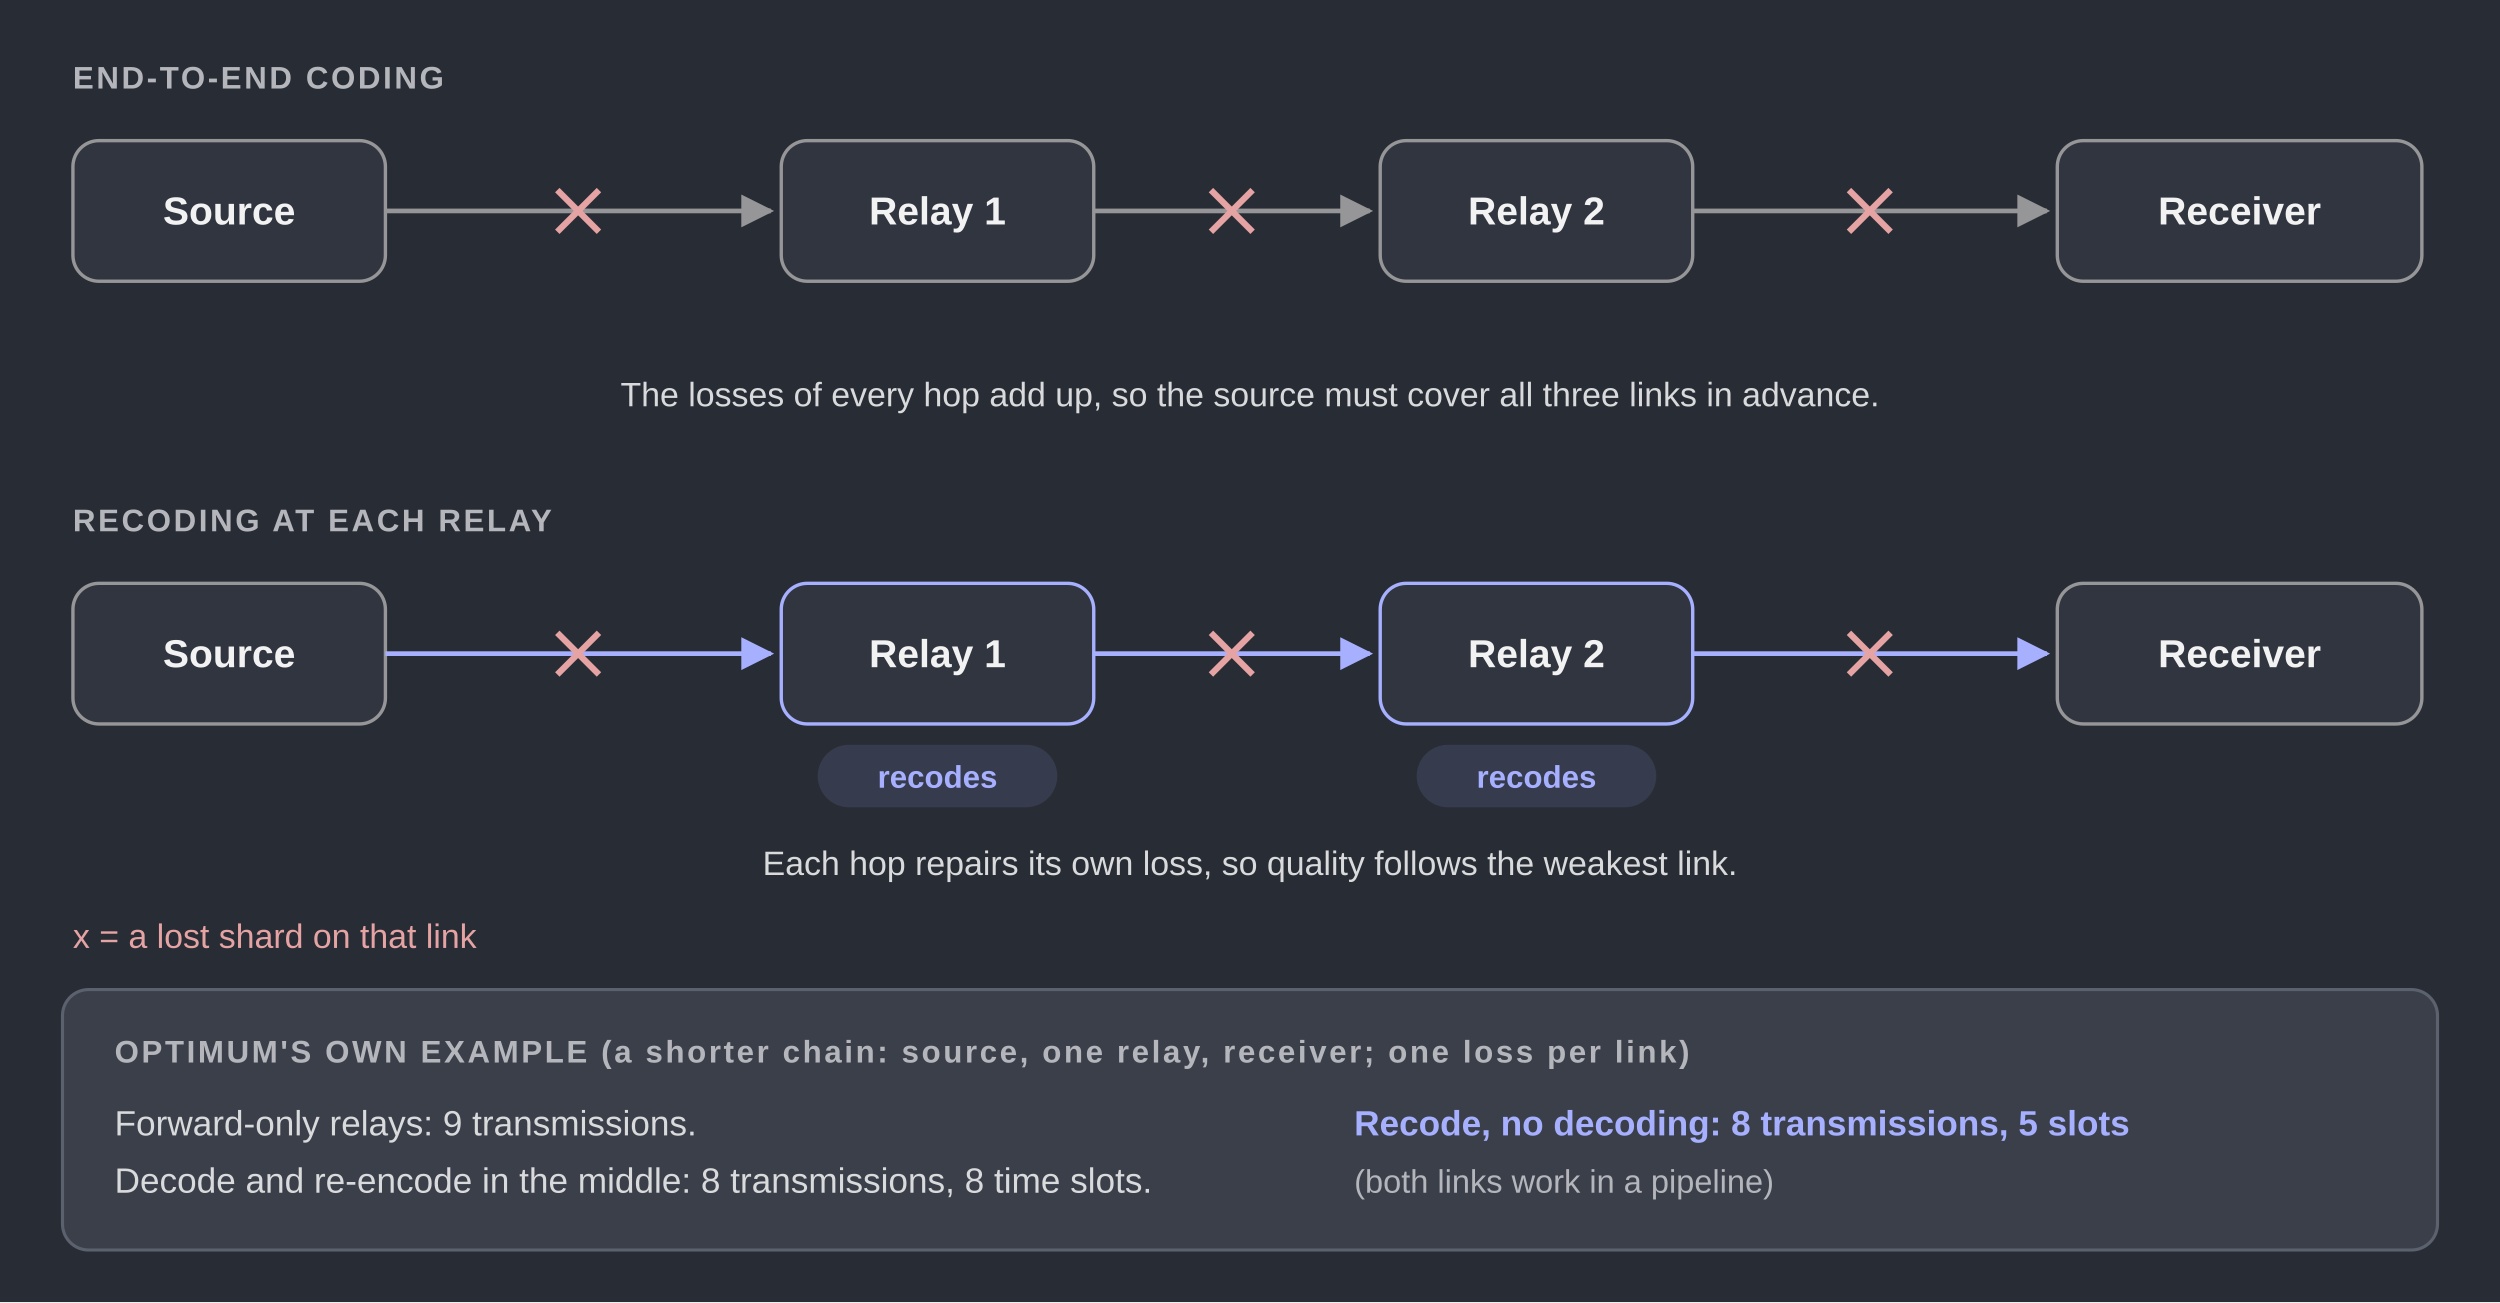
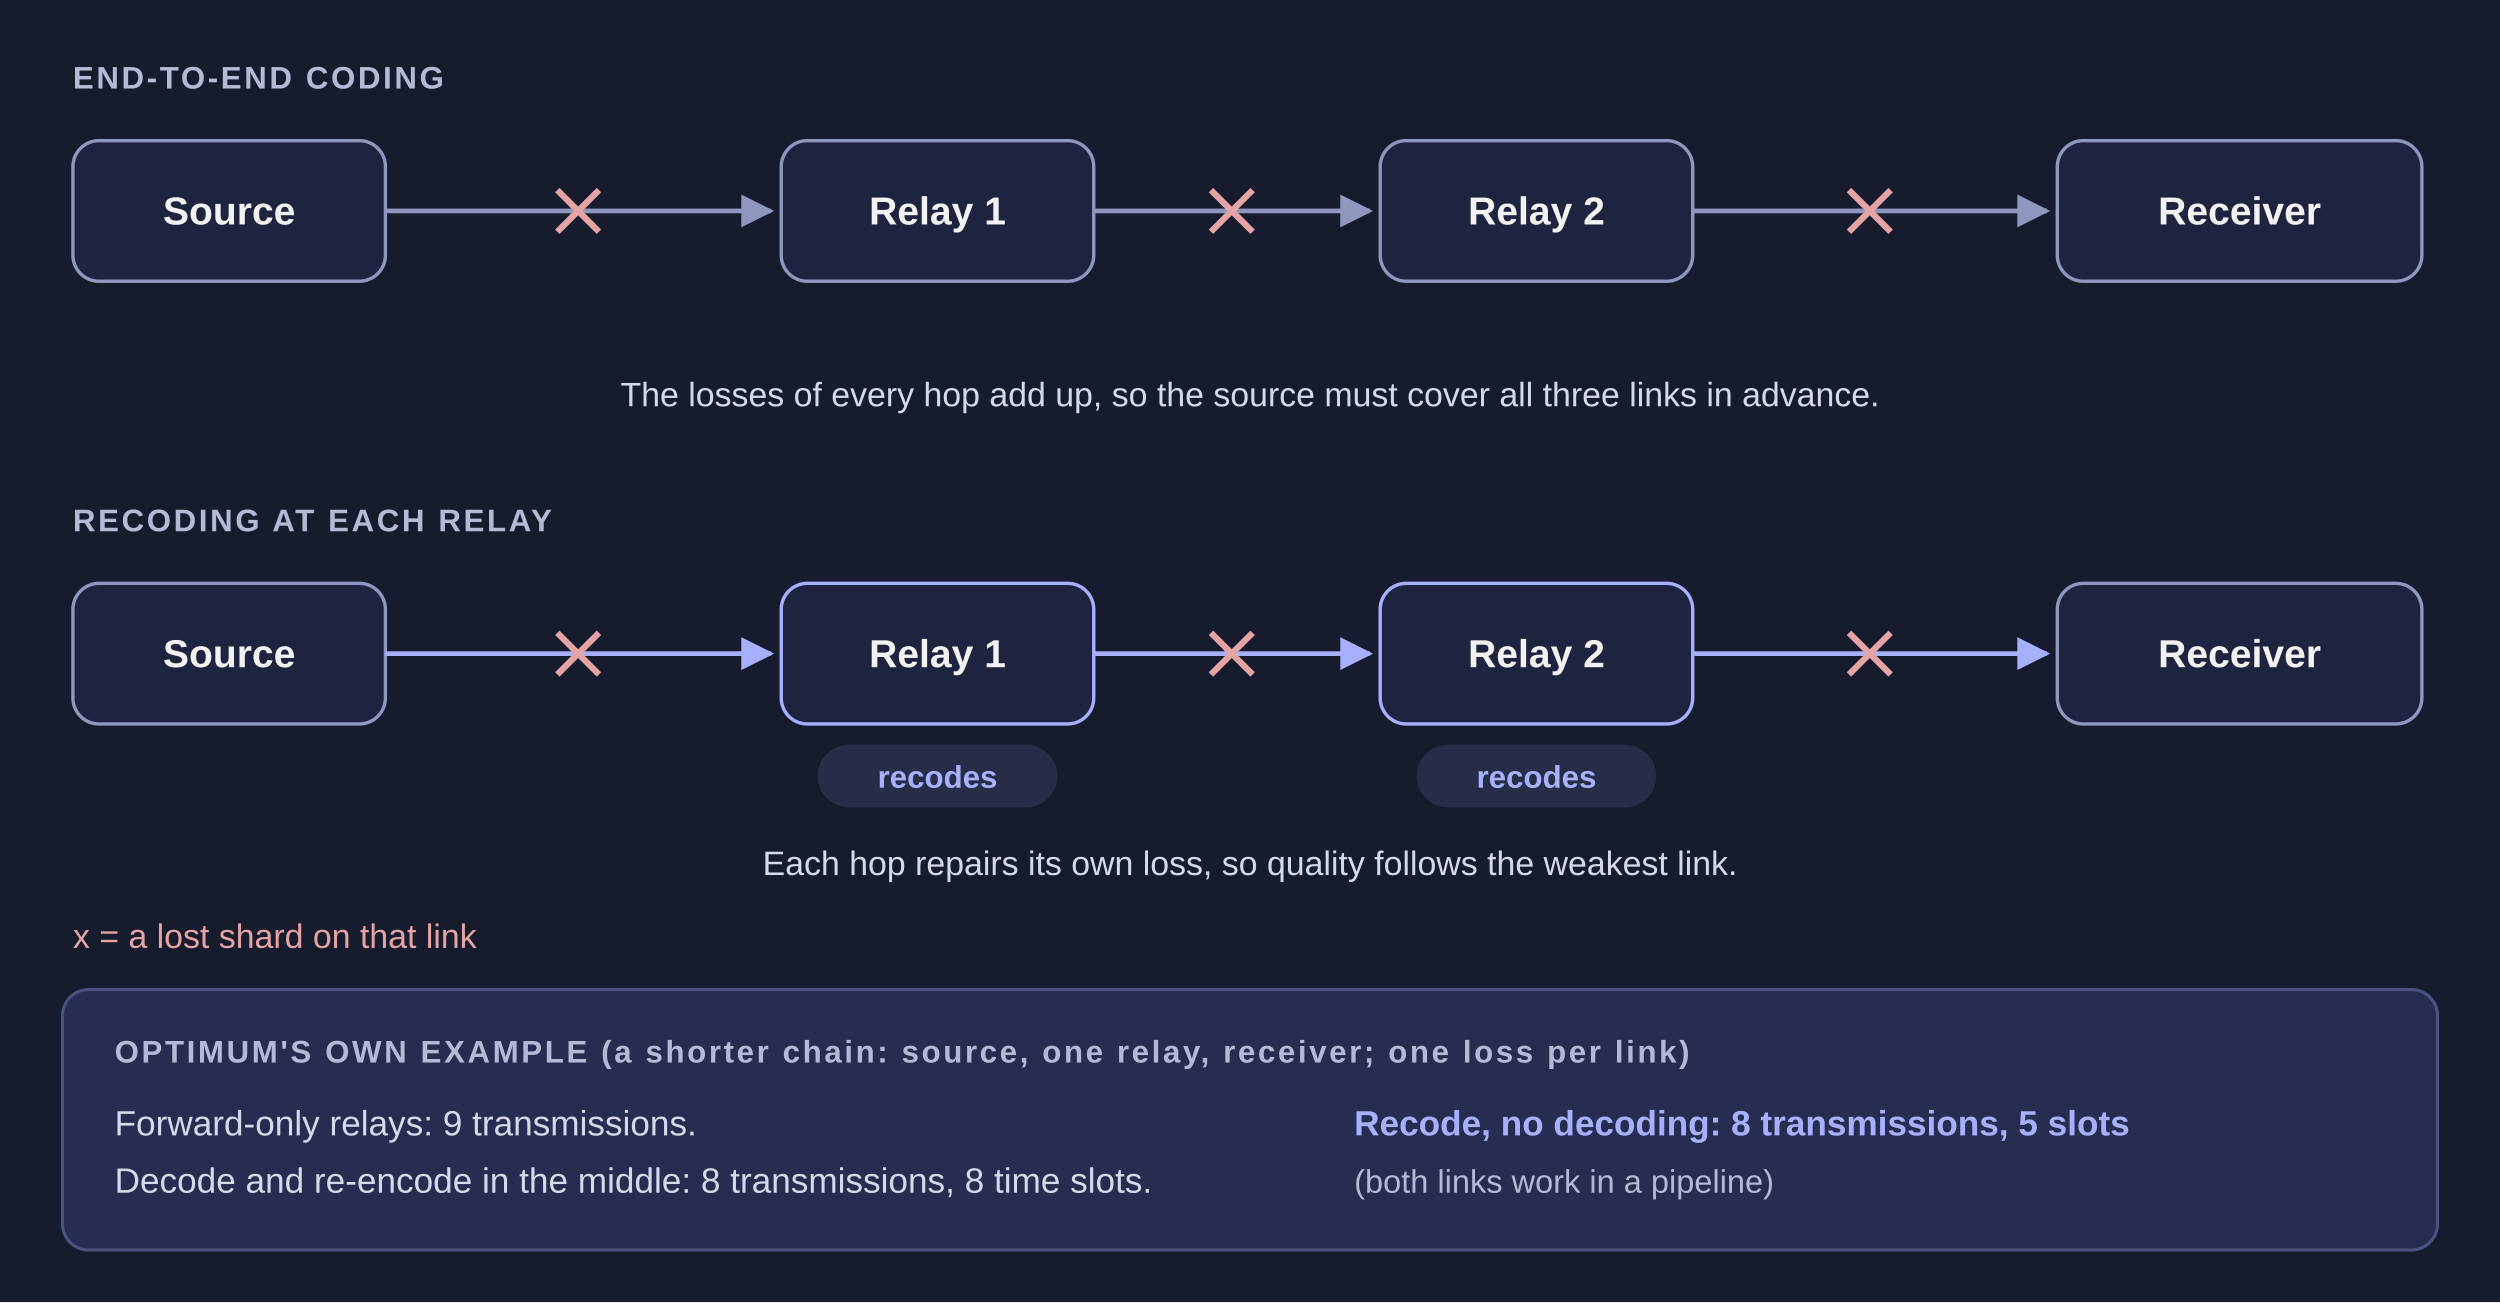
<svg xmlns="http://www.w3.org/2000/svg" viewBox="0 0 960 500" font-family="Helvetica Neue, Arial, sans-serif">
  <defs>
    <marker id="a" viewBox="0 0 10 10" refX="9" refY="5" markerWidth="7" markerHeight="7" orient="auto-start-reverse">
-       <path d="M0 0L10 5L0 10z" fill="#969698" />
+       <path d="M0 0L10 5L0 10z" fill="#8F97BF" />
    </marker>
    <marker id="aw" viewBox="0 0 10 10" refX="9" refY="5" markerWidth="7" markerHeight="7" orient="auto-start-reverse">
      <path d="M0 0L10 5L0 10z" fill="#E3C27A" />
    </marker>
    <marker id="al" viewBox="0 0 10 10" refX="9" refY="5" markerWidth="7" markerHeight="7" orient="auto-start-reverse">
      <path d="M0 0L10 5L0 10z" fill="#A6B0FF" />
    </marker>
    <marker id="ab" viewBox="0 0 10 10" refX="9" refY="5" markerWidth="7" markerHeight="7" orient="auto-start-reverse">
      <path d="M0 0L10 5L0 10z" fill="#93C3EA" />
    </marker>
  </defs>
-   <rect width="960" height="500" fill="#282C35" />
-   <text x="28" y="34" fill="#B4B6BC" font-size="12" font-weight="600" text-anchor="start" letter-spacing="1">END-TO-END CODING</text>
-   <rect x="28" y="54" width="120" height="54" rx="10" fill="#30353F" stroke="#969698" stroke-width="1.3" />
+   <rect width="960" height="500" fill="#171B2E" />
+   <text x="28" y="34" fill="#B4B9D6" font-size="12" font-weight="600" text-anchor="start" letter-spacing="1">END-TO-END CODING</text>
+   <rect x="28" y="54" width="120" height="54" rx="10" fill="#1E2340" stroke="#8F97BF" stroke-width="1.3" />
  <text x="88.0" y="86.2" fill="#F2F2F3" font-size="15" font-weight="600" text-anchor="middle">Source</text>
-   <rect x="300" y="54" width="120" height="54" rx="10" fill="#30353F" stroke="#969698" stroke-width="1.3" />
+   <rect x="300" y="54" width="120" height="54" rx="10" fill="#1E2340" stroke="#8F97BF" stroke-width="1.3" />
  <text x="360.0" y="86.2" fill="#F2F2F3" font-size="15" font-weight="600" text-anchor="middle">Relay 1</text>
-   <rect x="530" y="54" width="120" height="54" rx="10" fill="#30353F" stroke="#969698" stroke-width="1.3" />
+   <rect x="530" y="54" width="120" height="54" rx="10" fill="#1E2340" stroke="#8F97BF" stroke-width="1.3" />
  <text x="590.0" y="86.2" fill="#F2F2F3" font-size="15" font-weight="600" text-anchor="middle">Relay 2</text>
-   <rect x="790" y="54" width="140" height="54" rx="10" fill="#30353F" stroke="#969698" stroke-width="1.3" />
+   <rect x="790" y="54" width="140" height="54" rx="10" fill="#1E2340" stroke="#8F97BF" stroke-width="1.3" />
  <text x="860.0" y="86.2" fill="#F2F2F3" font-size="15" font-weight="600" text-anchor="middle">Receiver</text>
-   <line x1="148" y1="81" x2="296" y2="81" stroke="#969698" stroke-width="1.8" marker-end="url(#a)" />
+   <line x1="148" y1="81" x2="296" y2="81" stroke="#8F97BF" stroke-width="1.8" marker-end="url(#a)" />
  <line x1="214" y1="73" x2="230" y2="89" stroke="#E5A3A3" stroke-width="2.4" />
  <line x1="214" y1="89" x2="230" y2="73" stroke="#E5A3A3" stroke-width="2.4" />
-   <line x1="420" y1="81" x2="526" y2="81" stroke="#969698" stroke-width="1.8" marker-end="url(#a)" />
+   <line x1="420" y1="81" x2="526" y2="81" stroke="#8F97BF" stroke-width="1.8" marker-end="url(#a)" />
  <line x1="465" y1="73" x2="481" y2="89" stroke="#E5A3A3" stroke-width="2.4" />
  <line x1="465" y1="89" x2="481" y2="73" stroke="#E5A3A3" stroke-width="2.4" />
-   <line x1="650" y1="81" x2="786" y2="81" stroke="#969698" stroke-width="1.8" marker-end="url(#a)" />
+   <line x1="650" y1="81" x2="786" y2="81" stroke="#8F97BF" stroke-width="1.8" marker-end="url(#a)" />
  <line x1="710" y1="73" x2="726" y2="89" stroke="#E5A3A3" stroke-width="2.4" />
  <line x1="710" y1="89" x2="726" y2="73" stroke="#E5A3A3" stroke-width="2.4" />
-   <text x="480" y="156" fill="#D9DADC" font-size="13" font-weight="400" text-anchor="middle">The losses of every hop add up, so the source must cover all three links in advance.</text>
-   <text x="28" y="204" fill="#B4B6BC" font-size="12" font-weight="600" text-anchor="start" letter-spacing="1">RECODING AT EACH RELAY</text>
-   <rect x="28" y="224" width="120" height="54" rx="10" fill="#30353F" stroke="#969698" stroke-width="1.3" />
+   <text x="480" y="156" fill="#D6D9EA" font-size="13" font-weight="400" text-anchor="middle">The losses of every hop add up, so the source must cover all three links in advance.</text>
+   <text x="28" y="204" fill="#B4B9D6" font-size="12" font-weight="600" text-anchor="start" letter-spacing="1">RECODING AT EACH RELAY</text>
+   <rect x="28" y="224" width="120" height="54" rx="10" fill="#1E2340" stroke="#8F97BF" stroke-width="1.3" />
  <text x="88.0" y="256.2" fill="#F2F2F3" font-size="15" font-weight="600" text-anchor="middle">Source</text>
-   <rect x="300" y="224" width="120" height="54" rx="10" fill="#30353F" stroke="#A6B0FF" stroke-width="1.3" />
+   <rect x="300" y="224" width="120" height="54" rx="10" fill="#1E2340" stroke="#A6B0FF" stroke-width="1.3" />
  <text x="360.0" y="256.2" fill="#F2F2F3" font-size="15" font-weight="600" text-anchor="middle">Relay 1</text>
  <rect x="314" y="286" width="92" height="24" rx="12" fill="rgba(166,176,255,0.12)" stroke="none" stroke-width="0" />
  <text x="360.0" y="302.5" fill="#A6B0FF" font-size="12" font-weight="600" text-anchor="middle">recodes</text>
-   <rect x="530" y="224" width="120" height="54" rx="10" fill="#30353F" stroke="#A6B0FF" stroke-width="1.3" />
+   <rect x="530" y="224" width="120" height="54" rx="10" fill="#1E2340" stroke="#A6B0FF" stroke-width="1.3" />
  <text x="590.0" y="256.2" fill="#F2F2F3" font-size="15" font-weight="600" text-anchor="middle">Relay 2</text>
  <rect x="544" y="286" width="92" height="24" rx="12" fill="rgba(166,176,255,0.12)" stroke="none" stroke-width="0" />
  <text x="590.0" y="302.5" fill="#A6B0FF" font-size="12" font-weight="600" text-anchor="middle">recodes</text>
-   <rect x="790" y="224" width="140" height="54" rx="10" fill="#30353F" stroke="#969698" stroke-width="1.3" />
+   <rect x="790" y="224" width="140" height="54" rx="10" fill="#1E2340" stroke="#8F97BF" stroke-width="1.3" />
  <text x="860.0" y="256.2" fill="#F2F2F3" font-size="15" font-weight="600" text-anchor="middle">Receiver</text>
  <line x1="148" y1="251" x2="296" y2="251" stroke="#A6B0FF" stroke-width="1.8" marker-end="url(#al)" />
  <line x1="214" y1="243" x2="230" y2="259" stroke="#E5A3A3" stroke-width="2.4" />
  <line x1="214" y1="259" x2="230" y2="243" stroke="#E5A3A3" stroke-width="2.4" />
  <line x1="420" y1="251" x2="526" y2="251" stroke="#A6B0FF" stroke-width="1.8" marker-end="url(#al)" />
  <line x1="465" y1="243" x2="481" y2="259" stroke="#E5A3A3" stroke-width="2.4" />
  <line x1="465" y1="259" x2="481" y2="243" stroke="#E5A3A3" stroke-width="2.4" />
  <line x1="650" y1="251" x2="786" y2="251" stroke="#A6B0FF" stroke-width="1.8" marker-end="url(#al)" />
  <line x1="710" y1="243" x2="726" y2="259" stroke="#E5A3A3" stroke-width="2.4" />
  <line x1="710" y1="259" x2="726" y2="243" stroke="#E5A3A3" stroke-width="2.4" />
-   <text x="480" y="336" fill="#D9DADC" font-size="13" font-weight="400" text-anchor="middle">Each hop repairs its own loss, so quality follows the weakest link.</text>
+   <text x="480" y="336" fill="#D6D9EA" font-size="13" font-weight="400" text-anchor="middle">Each hop repairs its own loss, so quality follows the weakest link.</text>
  <text x="28" y="364" fill="#E5A3A3" font-size="13" font-weight="400" text-anchor="start">x = a lost shard on that link</text>
-   <rect x="24" y="380" width="912" height="100" rx="10" fill="#3A3F4A" stroke="#5B616D" stroke-width="1.2" />
-   <text x="44" y="408" fill="#B4B6BC" font-size="12" font-weight="600" text-anchor="start" letter-spacing="1">OPTIMUM'S OWN EXAMPLE (a shorter chain: source, one relay, receiver; one loss per link)</text>
-   <text x="44" y="436" fill="#D9DADC" font-size="13.5" font-weight="400" text-anchor="start">Forward-only relays: 9 transmissions.</text>
-   <text x="44" y="458" fill="#D9DADC" font-size="13.5" font-weight="400" text-anchor="start">Decode and re-encode in the middle: 8 transmissions, 8 time slots.</text>
+   <rect x="24" y="380" width="912" height="100" rx="10" fill="#272D50" stroke="#4A5280" stroke-width="1.2" />
+   <text x="44" y="408" fill="#B4B9D6" font-size="12" font-weight="600" text-anchor="start" letter-spacing="1">OPTIMUM'S OWN EXAMPLE (a shorter chain: source, one relay, receiver; one loss per link)</text>
+   <text x="44" y="436" fill="#D6D9EA" font-size="13.5" font-weight="400" text-anchor="start">Forward-only relays: 9 transmissions.</text>
+   <text x="44" y="458" fill="#D6D9EA" font-size="13.5" font-weight="400" text-anchor="start">Decode and re-encode in the middle: 8 transmissions, 8 time slots.</text>
  <text x="520" y="436" fill="#A6B0FF" font-size="13.5" font-weight="600" text-anchor="start">Recode, no decoding: 8 transmissions, 5 slots</text>
-   <text x="520" y="458" fill="#B4B6BC" font-size="12.5" font-weight="400" text-anchor="start">(both links work in a pipeline)</text>
+   <text x="520" y="458" fill="#B4B9D6" font-size="12.5" font-weight="400" text-anchor="start">(both links work in a pipeline)</text>
</svg>
